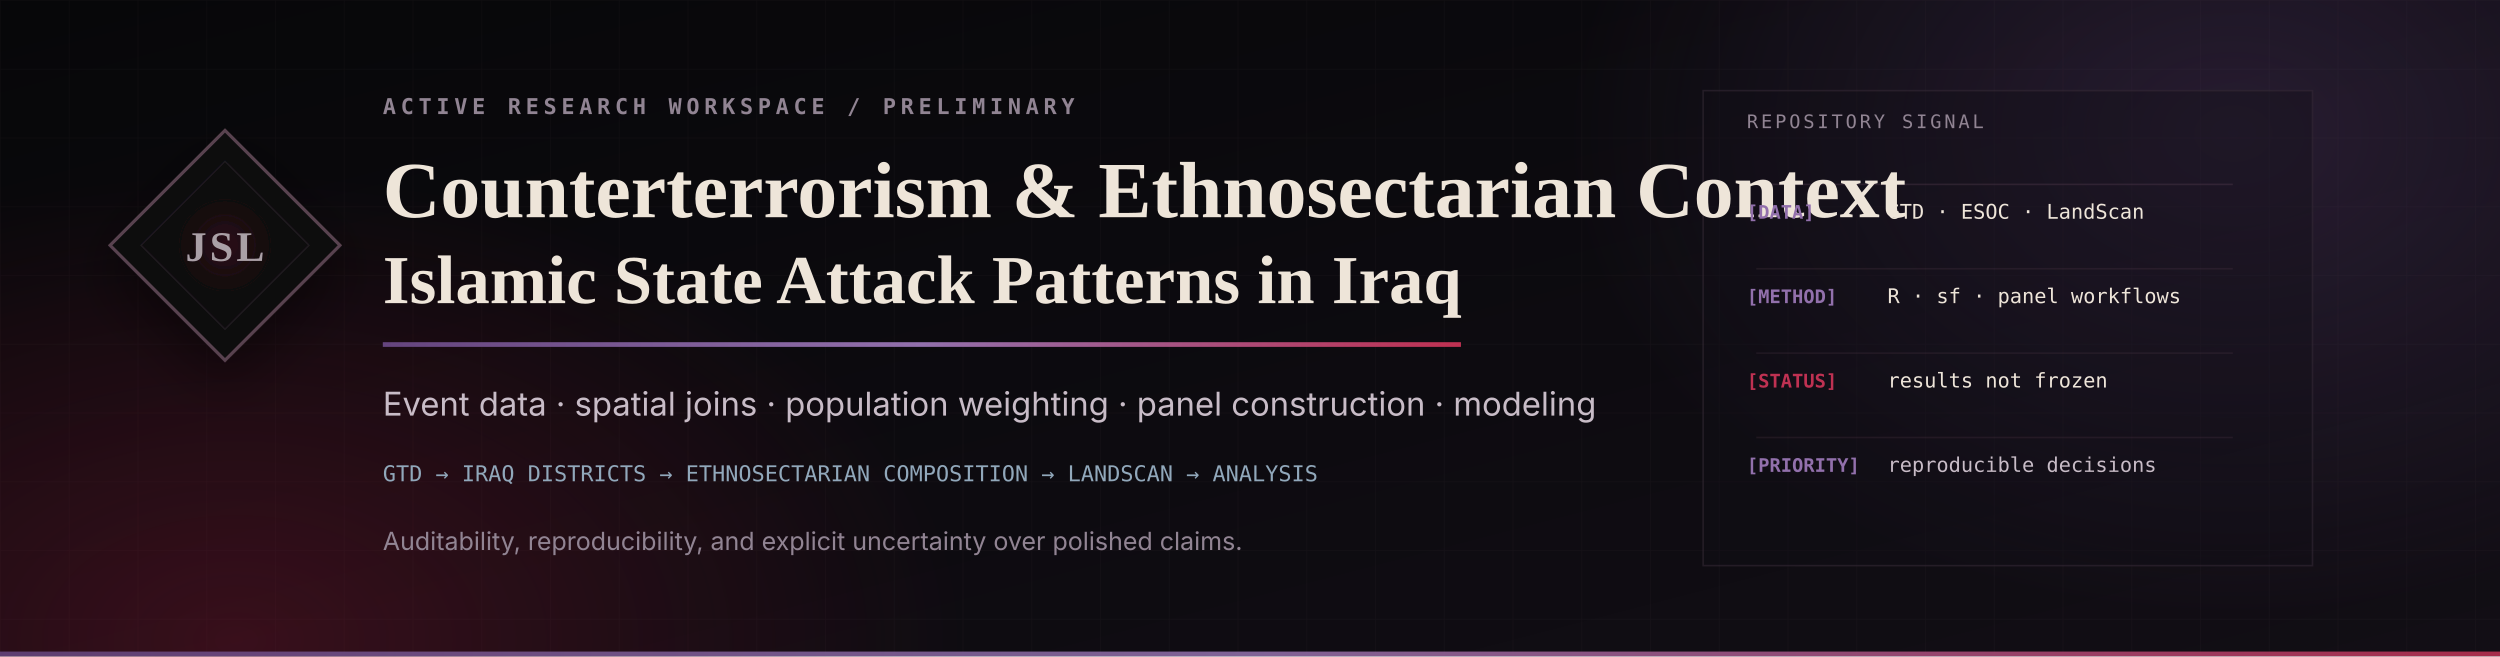
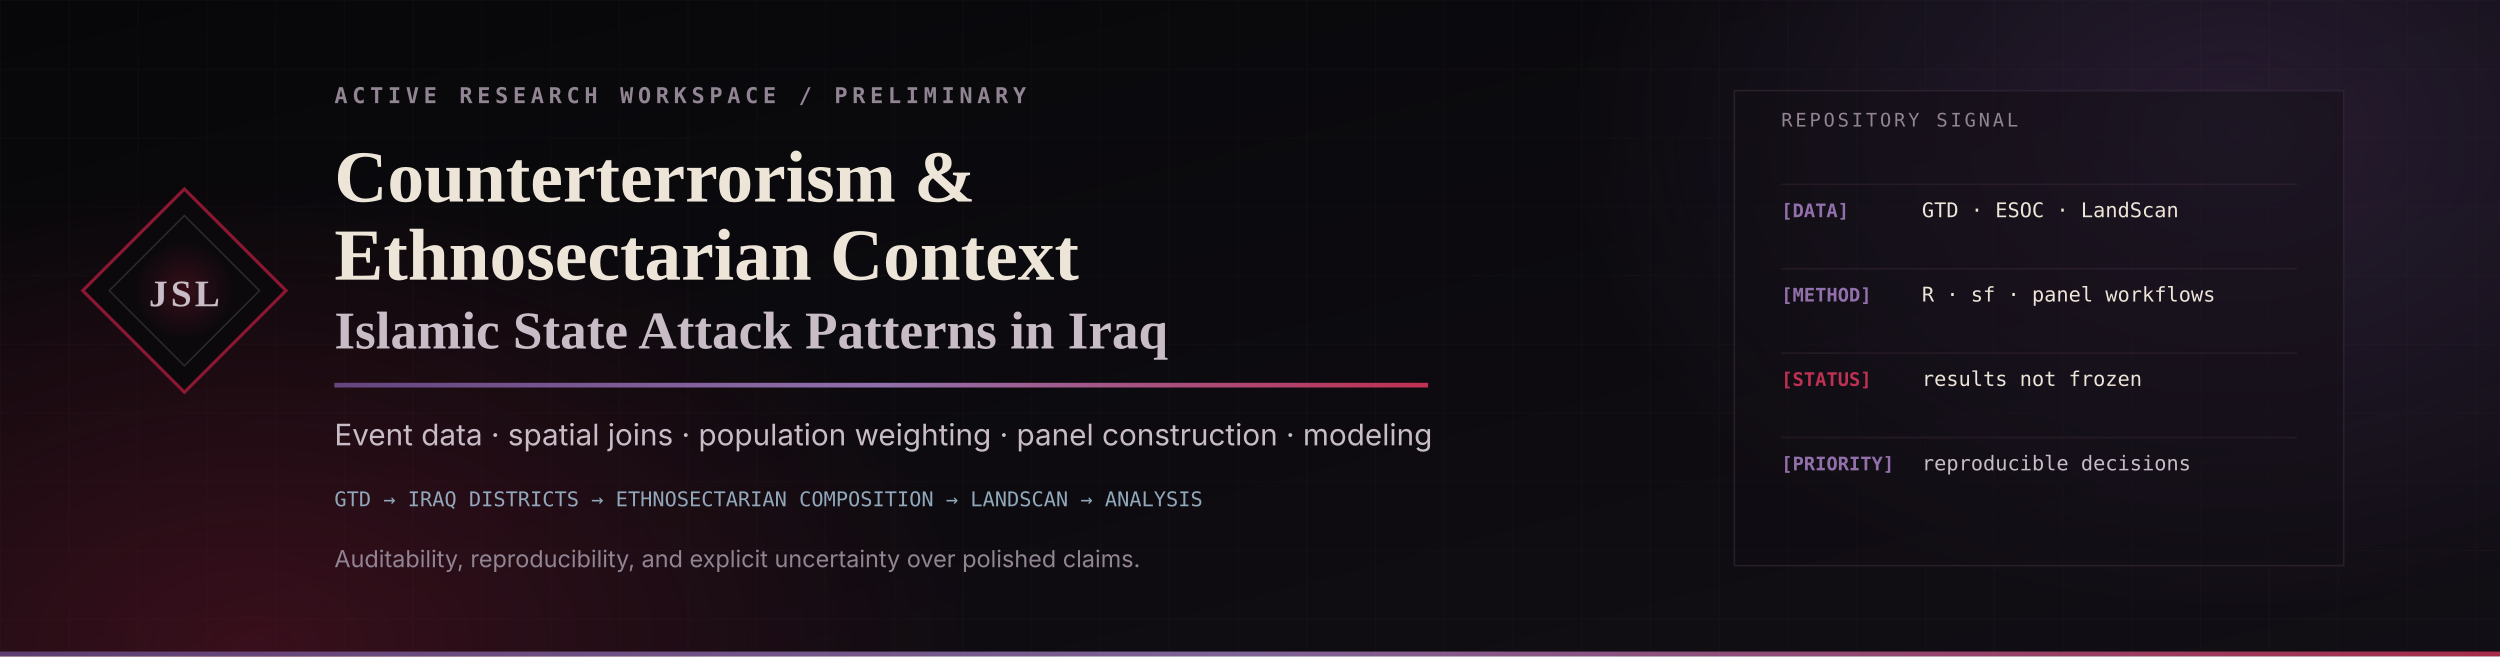
<svg xmlns="http://www.w3.org/2000/svg" width="1600" height="420" viewBox="0 0 1600 420" role="img" aria-labelledby="title desc">
  <defs>
    <linearGradient id="bg" x1="0" y1="0" x2="1" y2="1">
      <stop offset="0" stop-color="#070709" />
      <stop offset="0.58" stop-color="#0d0b10" />
      <stop offset="1" stop-color="#120e15" />
    </linearGradient>
    <radialGradient id="violetGlow" cx="50%" cy="50%" r="50%">
      <stop offset="0" stop-color="#65457e" stop-opacity="0.30" />
      <stop offset="1" stop-color="#65457e" stop-opacity="0" />
    </radialGradient>
    <radialGradient id="crimsonGlow" cx="50%" cy="50%" r="50%">
      <stop offset="0" stop-color="#8d1732" stop-opacity="0.34" />
      <stop offset="1" stop-color="#8d1732" stop-opacity="0" />
    </radialGradient>
    <linearGradient id="accent" x1="0" y1="0" x2="1" y2="0">
      <stop offset="0" stop-color="#65457e" />
      <stop offset="0.5" stop-color="#9270ac" />
      <stop offset="1" stop-color="#bf3152" />
    </linearGradient>
    <pattern id="grid" width="44" height="44" patternUnits="userSpaceOnUse">
      <path d="M44 0H0V44" fill="none" stroke="#eee5d9" stroke-opacity="0.026" stroke-width="1" />
    </pattern>
-     <filter id="shadow" x="-40%" y="-40%" width="180%" height="180%">
-       <feDropShadow dx="0" dy="14" stdDeviation="18" flood-color="#000000" flood-opacity="0.46" />
-     </filter>
  </defs>
  <rect width="1600" height="420" fill="url(#bg)" />
  <rect width="1600" height="420" fill="url(#grid)" />
  <ellipse cx="1430" cy="85" rx="430" ry="310" fill="url(#violetGlow)" />
-   <ellipse cx="150" cy="410" rx="470" ry="300" fill="url(#crimsonGlow)" />
-   <g opacity="0.64">
-     <path d="M1090 58h390v304h-390z" fill="#120e15" fill-opacity="0.58" stroke="#312632" />
-     <path d="M1124 118h305" stroke="#4a3547" stroke-opacity="0.65" />
-     <path d="M1124 172h305" stroke="#4a3547" stroke-opacity="0.42" />
-     <path d="M1124 226h305" stroke="#4a3547" stroke-opacity="0.42" />
-     <path d="M1124 280h305" stroke="#4a3547" stroke-opacity="0.42" />
+   <ellipse cx="160" cy="415" rx="470" ry="300" fill="url(#crimsonGlow)" />
+   <g transform="translate(72 140)">
+     <rect x="0" y="0" width="92" height="92" transform="rotate(45 46 46)" fill="#0c090d" stroke="#8d1732" stroke-width="2" />
+     <rect x="12" y="12" width="68" height="68" transform="rotate(45 46 46)" fill="none" stroke="#eee5d9" stroke-opacity="0.15" />
+     <circle cx="46" cy="46" r="31" fill="url(#crimsonGlow)" opacity="0.95" />
+     <text x="46" y="56" text-anchor="middle" fill="#c8bcc7" font-family="Georgia, 'Times New Roman', serif" font-size="24" font-weight="700" letter-spacing="2">JSL</text>
  </g>
-   <g transform="translate(92 105)" filter="url(#shadow)">
-     <rect x="0" y="0" width="104" height="104" transform="rotate(45 52 52)" fill="#0c090d" stroke="#59434f" stroke-width="2" />
-     <rect x="14" y="14" width="76" height="76" transform="rotate(45 52 52)" fill="none" stroke="#eee5d9" stroke-opacity="0.08" />
-     <circle cx="52" cy="52" r="35" fill="url(#crimsonGlow)" opacity="0.72" />
-     <text x="52" y="62" text-anchor="middle" fill="#aaa0a6" font-family="Georgia, 'Times New Roman', serif" font-size="27" font-weight="700" letter-spacing="2">JSL</text>
+   <g transform="translate(214 66)">
+     <text x="0" y="0" fill="#918493" font-family="ui-monospace, SFMono-Regular, Menlo, Consolas, monospace" font-size="14" font-weight="600" letter-spacing="3">ACTIVE RESEARCH WORKSPACE / PRELIMINARY</text>
+     <text x="0" y="63" fill="#eee5d9" font-family="Georgia, 'Times New Roman', serif" font-size="47" font-weight="700">Counterterrorism &amp;</text>
+     <text x="0" y="113" fill="#eee5d9" font-family="Georgia, 'Times New Roman', serif" font-size="47" font-weight="700">Ethnosectarian Context</text>
+     <text x="0" y="157" fill="#c8bcc7" font-family="Georgia, 'Times New Roman', serif" font-size="34" font-weight="600">Islamic State Attack Patterns in Iraq</text>
+     <rect x="0" y="179" width="700" height="3" fill="url(#accent)" />
+     <text x="0" y="219" fill="#c8bcc7" font-family="Inter, Arial, sans-serif" font-size="19">Event data · spatial joins · population weighting · panel construction · modeling</text>
+     <text x="0" y="258" fill="#91a8bb" font-family="ui-monospace, SFMono-Regular, Menlo, Consolas, monospace" font-size="13">GTD → IRAQ DISTRICTS → ETHNOSECTARIAN COMPOSITION → LANDSCAN → ANALYSIS</text>
+     <text x="0" y="297" fill="#918493" font-family="Inter, Arial, sans-serif" font-size="15">Auditability, reproducibility, and explicit uncertainty over polished claims.</text>
  </g>
-   <g transform="translate(245 73)">
-     <text x="0" y="0" fill="#918493" font-family="ui-monospace, SFMono-Regular, Menlo, Consolas, monospace" font-size="14" font-weight="600" letter-spacing="3">ACTIVE RESEARCH WORKSPACE / PRELIMINARY</text>
-     <text x="0" y="66" fill="#eee5d9" font-family="Georgia, 'Times New Roman', serif" font-size="51" font-weight="700">Counterterrorism &amp; Ethnosectarian Context</text>
-     <text x="0" y="121" fill="#eee5d9" font-family="Georgia, 'Times New Roman', serif" font-size="44" font-weight="600">Islamic State Attack Patterns in Iraq</text>
-     <rect x="0" y="146" width="690" height="3" fill="url(#accent)" />
-     <text x="0" y="193" fill="#c8bcc7" font-family="Inter, Arial, sans-serif" font-size="21">Event data · spatial joins · population weighting · panel construction · modeling</text>
-     <text x="0" y="235" fill="#91a8bb" font-family="ui-monospace, SFMono-Regular, Menlo, Consolas, monospace" font-size="14">GTD  →  IRAQ DISTRICTS  →  ETHNOSECTARIAN COMPOSITION  →  LANDSCAN  →  ANALYSIS</text>
-     <text x="0" y="279" fill="#918493" font-family="Inter, Arial, sans-serif" font-size="16">Auditability, reproducibility, and explicit uncertainty over polished claims.</text>
+   <g opacity="0.72">
+     <rect x="1110" y="58" width="390" height="304" fill="#120e15" fill-opacity="0.64" stroke="#312632" />
+     <path d="M1140 118h330M1140 172h330M1140 226h330M1140 280h330" stroke="#4a3547" stroke-opacity="0.42" />
  </g>
-   <g transform="translate(1118 82)">
+   <g transform="translate(1140 81)">
    <text x="0" y="0" fill="#918493" font-family="ui-monospace, SFMono-Regular, Menlo, Consolas, monospace" font-size="12" letter-spacing="1.8">REPOSITORY SIGNAL</text>
    <text x="0" y="58" fill="#9270ac" font-family="ui-monospace, SFMono-Regular, Menlo, Consolas, monospace" font-size="12" font-weight="700">[DATA]</text>
    <text x="90" y="58" fill="#eee5d9" font-family="ui-monospace, SFMono-Regular, Menlo, Consolas, monospace" font-size="13">GTD · ESOC · LandScan</text>
    <text x="0" y="112" fill="#9270ac" font-family="ui-monospace, SFMono-Regular, Menlo, Consolas, monospace" font-size="12" font-weight="700">[METHOD]</text>
    <text x="90" y="112" fill="#eee5d9" font-family="ui-monospace, SFMono-Regular, Menlo, Consolas, monospace" font-size="13">R · sf · panel workflows</text>
    <text x="0" y="166" fill="#bf3152" font-family="ui-monospace, SFMono-Regular, Menlo, Consolas, monospace" font-size="12" font-weight="700">[STATUS]</text>
    <text x="90" y="166" fill="#eee5d9" font-family="ui-monospace, SFMono-Regular, Menlo, Consolas, monospace" font-size="13">results not frozen</text>
    <text x="0" y="220" fill="#9270ac" font-family="ui-monospace, SFMono-Regular, Menlo, Consolas, monospace" font-size="12" font-weight="700">[PRIORITY]</text>
    <text x="90" y="220" fill="#c8bcc7" font-family="ui-monospace, SFMono-Regular, Menlo, Consolas, monospace" font-size="13">reproducible decisions</text>
  </g>
  <rect x="0" y="417" width="1600" height="3" fill="url(#accent)" opacity="0.86" />
</svg>
